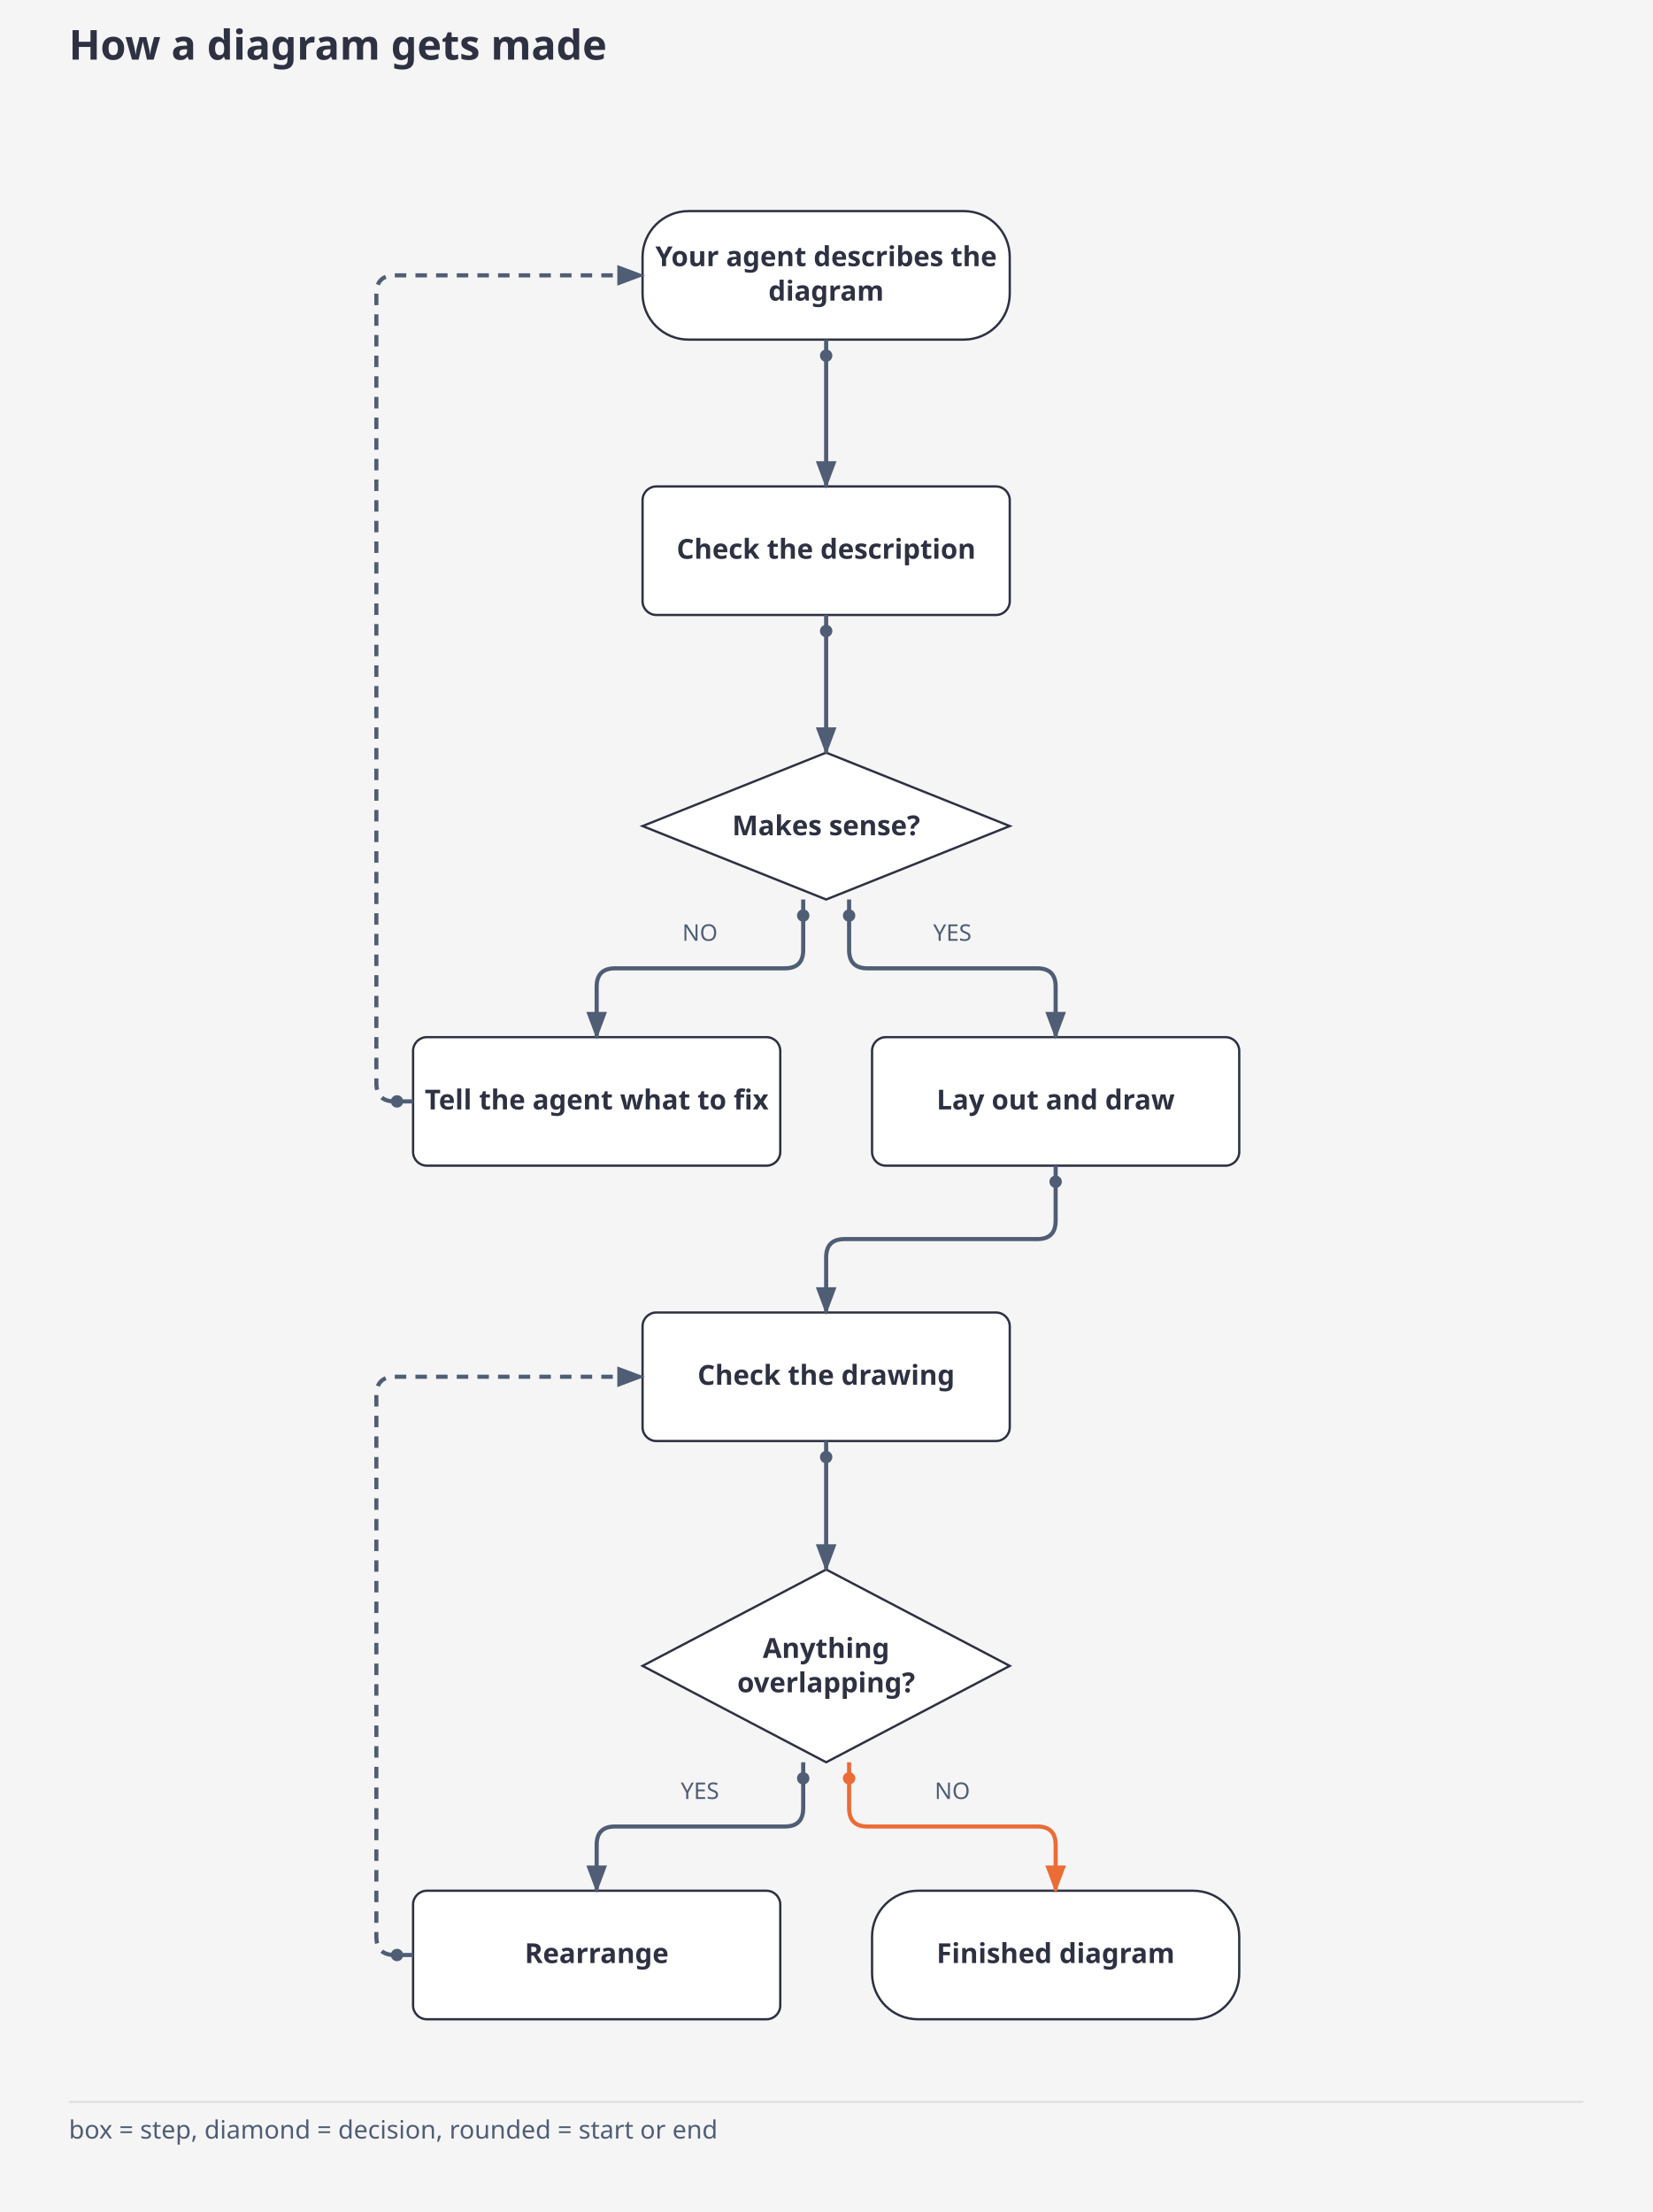
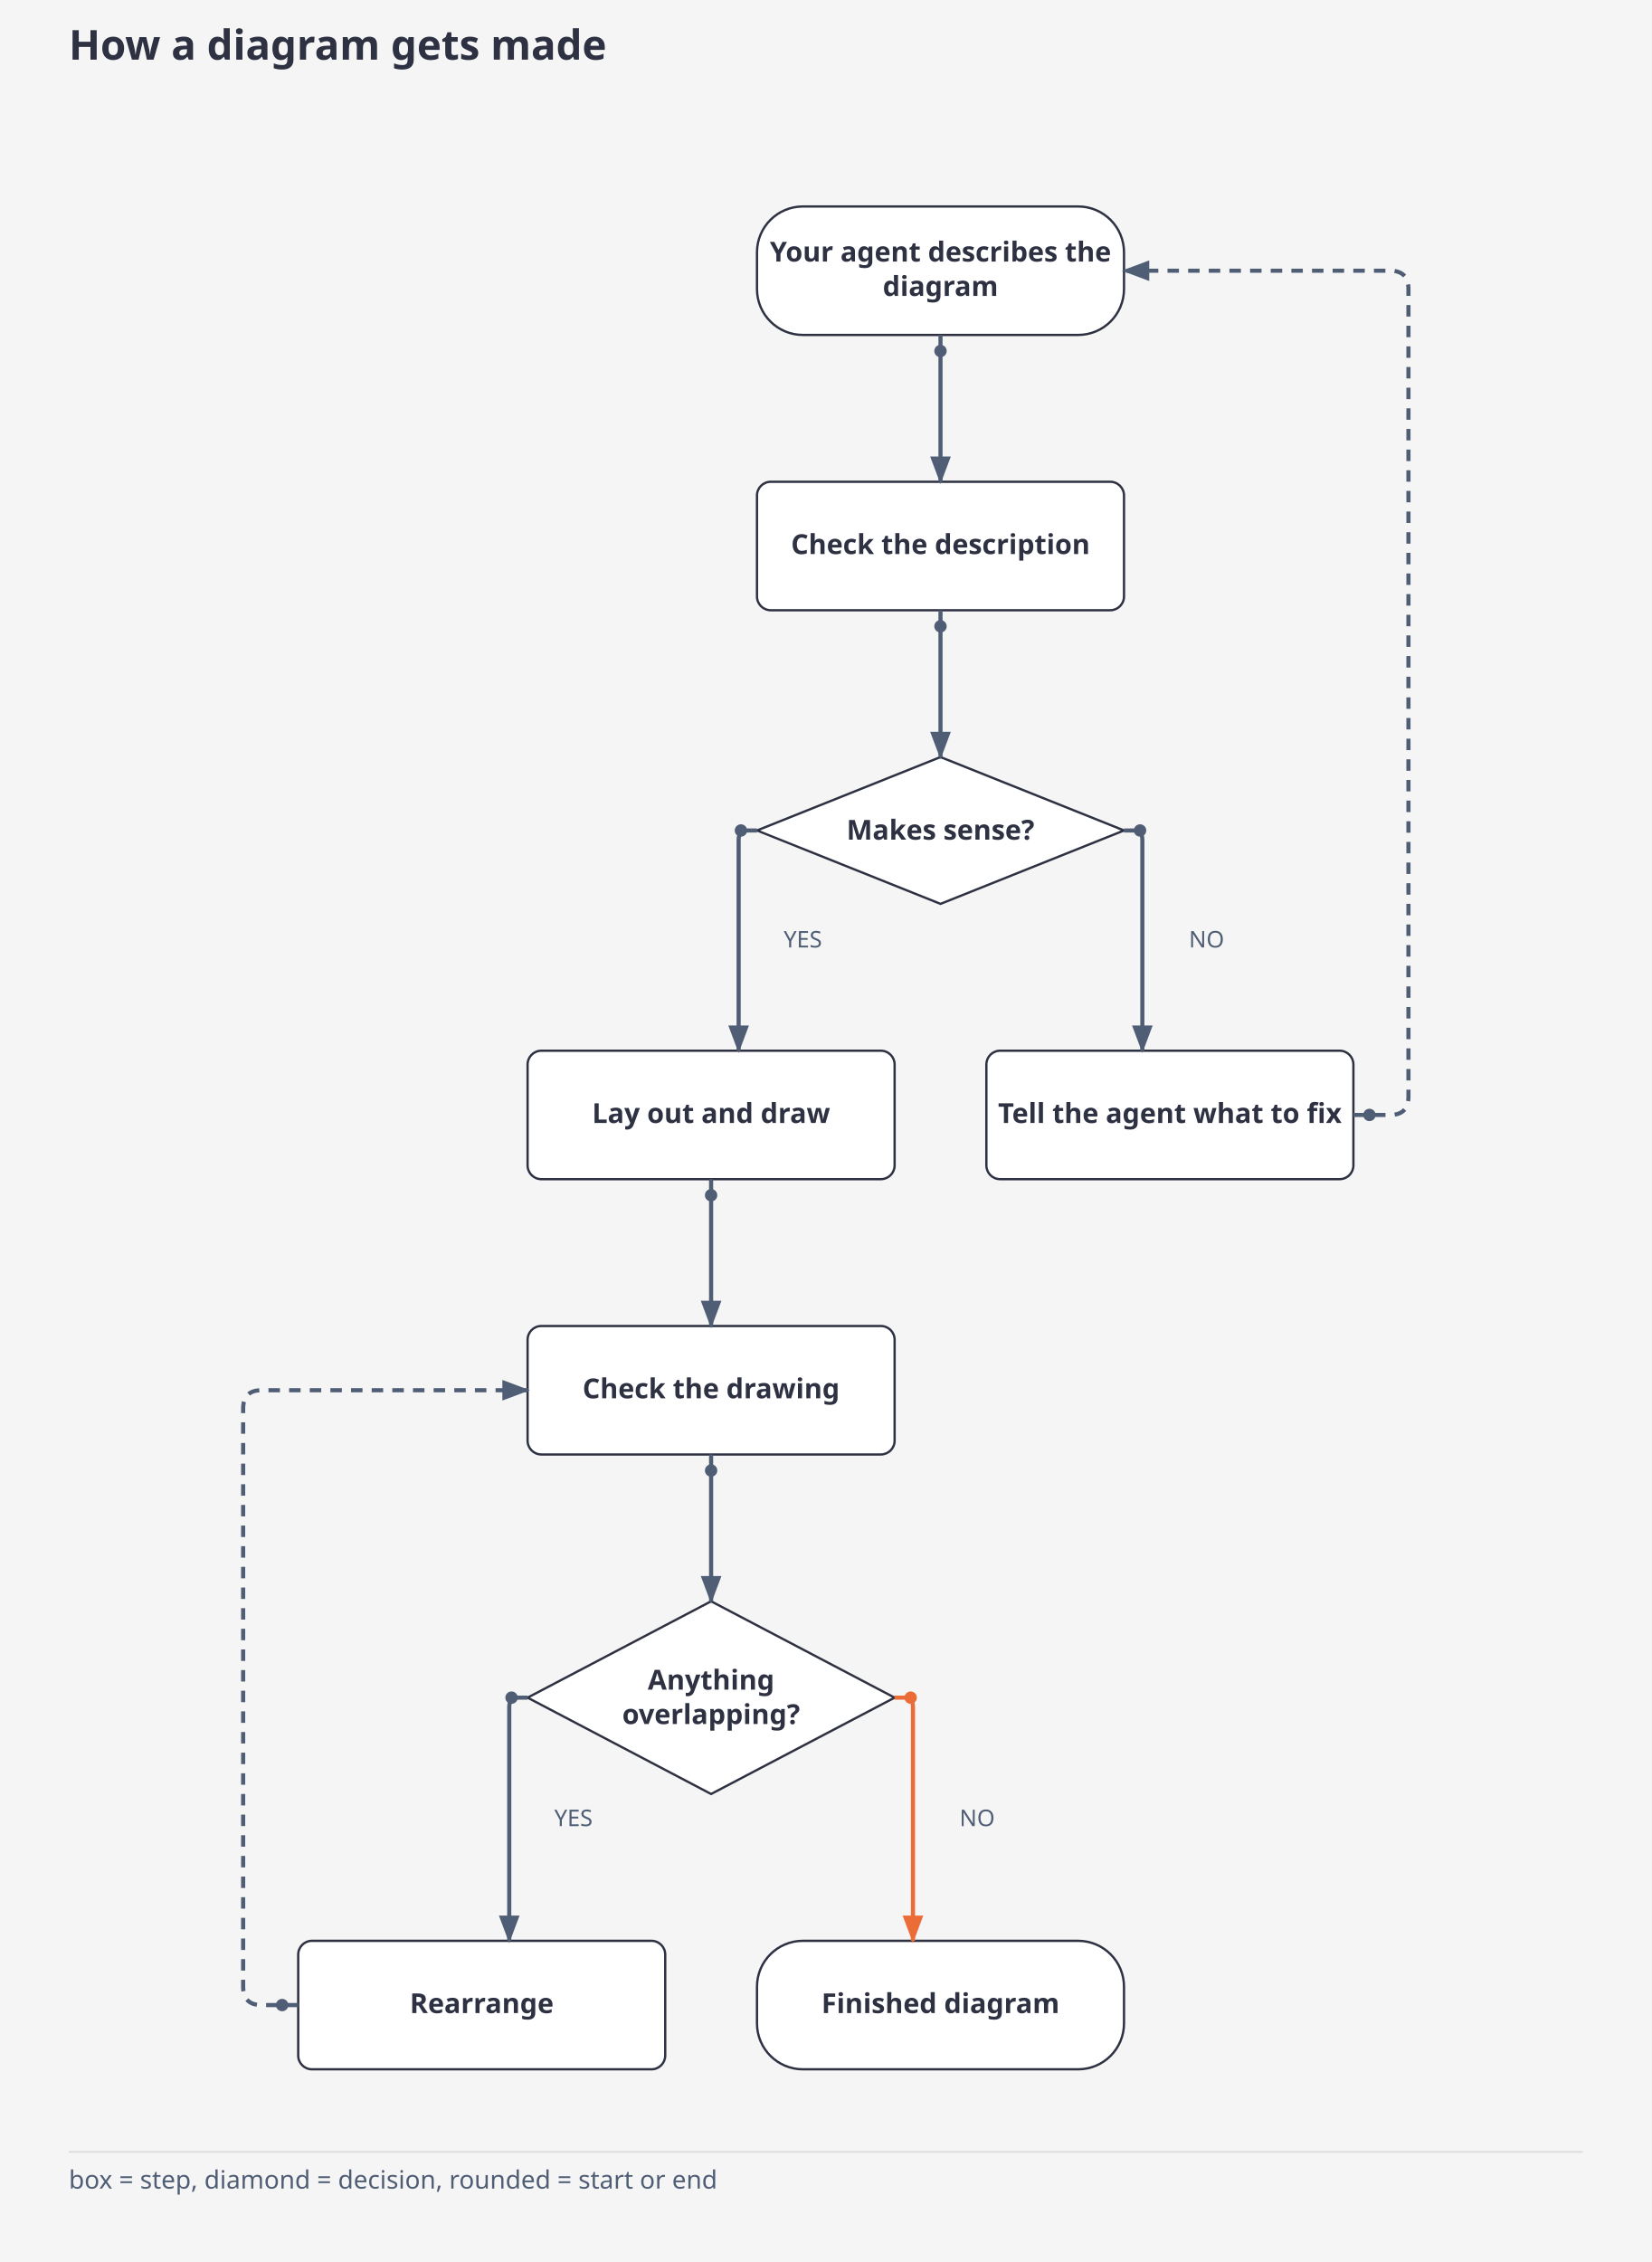
- <svg xmlns="http://www.w3.org/2000/svg" role="graphics-document" aria-roledescription="flow diagram" viewBox="0 0 720 964" width="720">
-   <rect width="720" height="964" fill="#f5f5f5" aria-hidden="true" />
+ <svg xmlns="http://www.w3.org/2000/svg" role="graphics-document" aria-roledescription="flow diagram" viewBox="0 0 720 986" width="720">
+   <rect width="720" height="986" fill="#f5f5f5" aria-hidden="true" />
  <defs>
    <marker id="a" markerWidth="12" markerHeight="9" refX="11" refY="4.5" orient="auto" markerUnits="userSpaceOnUse">
      <polygon points="0 0,12 4.5,0 9" fill="#4f5d75" />
    </marker>
    <marker id="aa" markerWidth="12" markerHeight="9" refX="11" refY="4.5" orient="auto" markerUnits="userSpaceOnUse">
      <polygon points="0 0,12 4.5,0 9" fill="#eb6c36" />
    </marker>
    <marker id="al" markerWidth="12" markerHeight="9" refX="11" refY="4.5" orient="auto" markerUnits="userSpaceOnUse">
      <polygon points="0 0,12 4.5,0 9" fill="#2e5aa8" />
    </marker>
    <marker id="ar" markerWidth="12" markerHeight="9" refX="11" refY="4.5" orient="auto" markerUnits="userSpaceOnUse">
      <polygon points="0 0,12 4.5,0 9" fill="#7a8399" />
    </marker>
  </defs>
  <text x="30" y="26" font-size="18" font-weight="600" font-family="system-ui, 'Segoe UI', sans-serif" fill="#2d3142">How a diagram gets made</text>
-   <rect x="280" y="92" width="160" height="56" rx="20" fill="#f5f5f5" aria-hidden="true" />
-   <rect x="280" y="92" width="160" height="56" rx="20" fill="#ffffff" stroke="#2d3142" data-node="A" data-label="Your agent describes the diagram" role="graphics-symbol" aria-roledescription="start or end" aria-label="Your agent describes the diagram" />
-   <text x="360" y="116" font-size="12" font-weight="600" font-family="system-ui, 'Segoe UI', sans-serif" fill="#2d3142" text-anchor="middle" aria-hidden="true">Your agent describes the</text>
-   <text x="360" y="131" font-size="12" font-weight="600" font-family="system-ui, 'Segoe UI', sans-serif" fill="#2d3142" text-anchor="middle" aria-hidden="true">diagram</text>
-   <rect x="280" y="212" width="160" height="56" rx="6" fill="#f5f5f5" aria-hidden="true" />
-   <rect x="280" y="212" width="160" height="56" rx="6" fill="#ffffff" stroke="#2d3142" data-node="B" data-label="Check the description" role="graphics-symbol" aria-roledescription="box" aria-label="Check the description" />
-   <text x="360" y="243.5" font-size="12" font-weight="600" font-family="system-ui, 'Segoe UI', sans-serif" fill="#2d3142" text-anchor="middle" aria-hidden="true">Check the description</text>
-   <polygon points="360,328 440,360 360,392 280,360" fill="#f5f5f5" aria-hidden="true" />
-   <polygon points="360,328 440,360 360,392 280,360" fill="#ffffff" stroke="#2d3142" data-node="C" data-label="Makes sense?" data-cx="360" data-cy="360" role="graphics-symbol" aria-roledescription="decision" aria-label="Makes sense?" />
-   <text x="360" y="364" font-size="12" font-weight="600" font-family="system-ui, 'Segoe UI', sans-serif" fill="#2d3142" text-anchor="middle" aria-hidden="true">Makes sense?</text>
-   <rect x="180" y="452" width="160" height="56" rx="6" fill="#f5f5f5" aria-hidden="true" />
-   <rect x="180" y="452" width="160" height="56" rx="6" fill="#ffffff" stroke="#2d3142" data-node="X" data-label="Tell the agent what to fix" role="graphics-symbol" aria-roledescription="box" aria-label="Tell the agent what to fix" />
-   <text x="260" y="483.5" font-size="12" font-weight="600" font-family="system-ui, 'Segoe UI', sans-serif" fill="#2d3142" text-anchor="middle" aria-hidden="true">Tell the agent what to fix</text>
-   <rect x="380" y="452" width="160" height="56" rx="6" fill="#f5f5f5" aria-hidden="true" />
-   <rect x="380" y="452" width="160" height="56" rx="6" fill="#ffffff" stroke="#2d3142" data-node="D" data-label="Lay out and draw" role="graphics-symbol" aria-roledescription="box" aria-label="Lay out and draw" />
-   <text x="460" y="483.5" font-size="12" font-weight="600" font-family="system-ui, 'Segoe UI', sans-serif" fill="#2d3142" text-anchor="middle" aria-hidden="true">Lay out and draw</text>
-   <rect x="280" y="572" width="160" height="56" rx="6" fill="#f5f5f5" aria-hidden="true" />
-   <rect x="280" y="572" width="160" height="56" rx="6" fill="#ffffff" stroke="#2d3142" data-node="E" data-label="Check the drawing" role="graphics-symbol" aria-roledescription="box" aria-label="Check the drawing" />
-   <text x="360" y="603.5" font-size="12" font-weight="600" font-family="system-ui, 'Segoe UI', sans-serif" fill="#2d3142" text-anchor="middle" aria-hidden="true">Check the drawing</text>
-   <polygon points="360,684 440,726 360,768 280,726" fill="#f5f5f5" aria-hidden="true" />
-   <polygon points="360,684 440,726 360,768 280,726" fill="#ffffff" stroke="#2d3142" data-node="F" data-label="Anything overlapping?" data-cx="360" data-cy="726" role="graphics-symbol" aria-roledescription="decision" aria-label="Anything overlapping?" />
-   <text x="360" y="722.5" font-size="12" font-weight="600" font-family="system-ui, 'Segoe UI', sans-serif" fill="#2d3142" text-anchor="middle" aria-hidden="true">Anything</text>
-   <text x="360" y="737.5" font-size="12" font-weight="600" font-family="system-ui, 'Segoe UI', sans-serif" fill="#2d3142" text-anchor="middle" aria-hidden="true">overlapping?</text>
-   <rect x="180" y="824" width="160" height="56" rx="6" fill="#f5f5f5" aria-hidden="true" />
-   <rect x="180" y="824" width="160" height="56" rx="6" fill="#ffffff" stroke="#2d3142" data-node="G" data-label="Rearrange" role="graphics-symbol" aria-roledescription="box" aria-label="Rearrange" />
-   <text x="260" y="855.5" font-size="12" font-weight="600" font-family="system-ui, 'Segoe UI', sans-serif" fill="#2d3142" text-anchor="middle" aria-hidden="true">Rearrange</text>
-   <rect x="380" y="824" width="160" height="56" rx="20" fill="#f5f5f5" aria-hidden="true" />
-   <rect x="380" y="824" width="160" height="56" rx="20" fill="#ffffff" stroke="#2d3142" data-node="H" data-label="Finished diagram" role="graphics-symbol" aria-roledescription="start or end" aria-label="Finished diagram" />
-   <text x="460" y="855.5" font-size="12" font-weight="600" font-family="system-ui, 'Segoe UI', sans-serif" fill="#2d3142" text-anchor="middle" aria-hidden="true">Finished diagram</text>
-   <path d="M360,148 L360,212" fill="none" stroke="#4f5d75" stroke-width="1.8" marker-end="url(#a)" data-from="A" data-to="B" data-label="" data-id="A-&gt;B" data-from-port="s" data-to-port="n" role="graphics-symbol" aria-roledescription="arrow" aria-label="Your agent describes the diagram to Check the description" />
-   <circle cx="360" cy="155" r="2.7" fill="#4f5d75" aria-hidden="true" />
-   <path d="M360,268 L360,328" fill="none" stroke="#4f5d75" stroke-width="1.8" marker-end="url(#a)" data-from="B" data-to="C" data-label="" data-id="B-&gt;C" data-from-port="s" data-to-port="n" role="graphics-symbol" aria-roledescription="arrow" aria-label="Check the description to Makes sense?" />
-   <circle cx="360" cy="275" r="2.7" fill="#4f5d75" aria-hidden="true" />
-   <path d="M350,392 L350,414 Q350,422 342,422 L268,422 Q260,422 260,430 L260,452" fill="none" stroke="#4f5d75" stroke-width="1.8" marker-end="url(#a)" data-from="C" data-to="X" data-label="no" data-id="C-&gt;X:no" data-from-port="s" data-to-port="n" role="graphics-symbol" aria-roledescription="arrow" aria-label="Makes sense? to Tell the agent what to fix: no" />
-   <circle cx="350" cy="399" r="2.7" fill="#4f5d75" aria-hidden="true" />
-   <rect x="285" y="398" width="40" height="16" rx="2" fill="#f5f5f5" aria-hidden="true" />
-   <text x="305" y="410" font-size="10" font-family="system-ui, 'Segoe UI', sans-serif" fill="#4f5d75" text-anchor="middle" aria-hidden="true">NO</text>
-   <path d="M370,392 L370,414 Q370,422 378,422 L452,422 Q460,422 460,430 L460,452" fill="none" stroke="#4f5d75" stroke-width="1.8" marker-end="url(#a)" data-from="C" data-to="D" data-label="yes" data-id="C-&gt;D:yes" data-from-port="s" data-to-port="n" role="graphics-symbol" aria-roledescription="arrow" aria-label="Makes sense? to Lay out and draw: yes" />
-   <circle cx="370" cy="399" r="2.7" fill="#4f5d75" aria-hidden="true" />
-   <rect x="395" y="398" width="40" height="16" rx="2" fill="#f5f5f5" aria-hidden="true" />
-   <text x="415" y="410" font-size="10" font-family="system-ui, 'Segoe UI', sans-serif" fill="#4f5d75" text-anchor="middle" aria-hidden="true">YES</text>
-   <path d="M460,508 L460,532 Q460,540 452,540 L368,540 Q360,540 360,548 L360,572" fill="none" stroke="#4f5d75" stroke-width="1.8" marker-end="url(#a)" data-from="D" data-to="E" data-label="" data-id="D-&gt;E" data-from-port="s" data-to-port="n" role="graphics-symbol" aria-roledescription="arrow" aria-label="Lay out and draw to Check the drawing" />
-   <circle cx="460" cy="515" r="2.7" fill="#4f5d75" aria-hidden="true" />
-   <path d="M360,628 L360,684" fill="none" stroke="#4f5d75" stroke-width="1.8" marker-end="url(#a)" data-from="E" data-to="F" data-label="" data-id="E-&gt;F" data-from-port="s" data-to-port="n" role="graphics-symbol" aria-roledescription="arrow" aria-label="Check the drawing to Anything overlapping?" />
-   <circle cx="360" cy="635" r="2.7" fill="#4f5d75" aria-hidden="true" />
-   <path d="M350,768 L350,788 Q350,796 342,796 L268,796 Q260,796 260,804 L260,824" fill="none" stroke="#4f5d75" stroke-width="1.8" marker-end="url(#a)" data-from="F" data-to="G" data-label="yes" data-id="F-&gt;G:yes" data-from-port="s" data-to-port="n" role="graphics-symbol" aria-roledescription="arrow" aria-label="Anything overlapping? to Rearrange: yes" />
-   <circle cx="350" cy="775" r="2.7" fill="#4f5d75" aria-hidden="true" />
-   <rect x="285" y="772" width="40" height="16" rx="2" fill="#f5f5f5" aria-hidden="true" />
-   <text x="305" y="784" font-size="10" font-family="system-ui, 'Segoe UI', sans-serif" fill="#4f5d75" text-anchor="middle" aria-hidden="true">YES</text>
-   <path d="M180,852 L172,852 Q164,852 164,844 L164,608 Q164,600 172,600 L280,600" fill="none" stroke="#4f5d75" stroke-width="1.8" stroke-dasharray="5,4" marker-end="url(#a)" data-from="G" data-to="E" data-label="" data-id="G-&gt;E" data-from-port="w" data-to-port="w" role="graphics-symbol" aria-roledescription="arrow" aria-label="Rearrange to Check the drawing" />
-   <circle cx="173" cy="852" r="2.7" fill="#4f5d75" aria-hidden="true" />
-   <path d="M370,768 L370,788 Q370,796 378,796 L452,796 Q460,796 460,804 L460,824" fill="none" stroke="#eb6c36" stroke-width="1.8" marker-end="url(#aa)" data-from="F" data-to="H" data-label="no" data-id="F-&gt;H:no" data-from-port="s" data-to-port="n" role="graphics-symbol" aria-roledescription="arrow" aria-label="Anything overlapping? to Finished diagram: no" />
-   <circle cx="370" cy="775" r="2.7" fill="#eb6c36" aria-hidden="true" />
-   <rect x="395" y="772" width="40" height="16" rx="2" fill="#f5f5f5" aria-hidden="true" />
-   <text x="415" y="784" font-size="10" font-family="system-ui, 'Segoe UI', sans-serif" fill="#4f5d75" text-anchor="middle" aria-hidden="true">NO</text>
-   <path d="M180,480 L172,480 Q164,480 164,472 L164,128 Q164,120 172,120 L280,120" fill="none" stroke="#4f5d75" stroke-width="1.8" stroke-dasharray="5,4" marker-end="url(#a)" data-from="X" data-to="A" data-label="" data-id="X-&gt;A" data-from-port="w" data-to-port="w" role="graphics-symbol" aria-roledescription="arrow" aria-label="Tell the agent what to fix to Your agent describes the diagram" />
-   <circle cx="173" cy="480" r="2.7" fill="#4f5d75" aria-hidden="true" />
-   <line x1="30" y1="916" x2="690" y2="916" stroke="rgba(45,49,66,0.12)" stroke-width=".8" aria-hidden="true" />
-   <text x="30" y="932" font-size="11" font-family="system-ui, 'Segoe UI', sans-serif" fill="#4f5d75">box = step, diamond = decision, rounded = start or end</text>
+   <rect x="330" y="90" width="160" height="56" rx="20" fill="#f5f5f5" aria-hidden="true" />
+   <rect x="330" y="90" width="160" height="56" rx="20" fill="#ffffff" stroke="#2d3142" data-node="A" data-label="Your agent describes the diagram" role="graphics-symbol" aria-roledescription="start or end" aria-label="Your agent describes the diagram" />
+   <text x="410" y="114" font-size="12" font-weight="600" font-family="system-ui, 'Segoe UI', sans-serif" fill="#2d3142" text-anchor="middle" aria-hidden="true">Your agent describes the</text>
+   <text x="410" y="129" font-size="12" font-weight="600" font-family="system-ui, 'Segoe UI', sans-serif" fill="#2d3142" text-anchor="middle" aria-hidden="true">diagram</text>
+   <rect x="330" y="210" width="160" height="56" rx="6" fill="#f5f5f5" aria-hidden="true" />
+   <rect x="330" y="210" width="160" height="56" rx="6" fill="#ffffff" stroke="#2d3142" data-node="B" data-label="Check the description" role="graphics-symbol" aria-roledescription="box" aria-label="Check the description" />
+   <text x="410" y="241.5" font-size="12" font-weight="600" font-family="system-ui, 'Segoe UI', sans-serif" fill="#2d3142" text-anchor="middle" aria-hidden="true">Check the description</text>
+   <polygon points="410,330 490,362 410,394 330,362" fill="#f5f5f5" aria-hidden="true" />
+   <polygon points="410,330 490,362 410,394 330,362" fill="#ffffff" stroke="#2d3142" data-node="C" data-label="Makes sense?" data-cx="410" data-cy="362" role="graphics-symbol" aria-roledescription="decision" aria-label="Makes sense?" />
+   <text x="410" y="366" font-size="12" font-weight="600" font-family="system-ui, 'Segoe UI', sans-serif" fill="#2d3142" text-anchor="middle" aria-hidden="true">Makes sense?</text>
+   <rect x="430" y="458" width="160" height="56" rx="6" fill="#f5f5f5" aria-hidden="true" />
+   <rect x="430" y="458" width="160" height="56" rx="6" fill="#ffffff" stroke="#2d3142" data-node="X" data-label="Tell the agent what to fix" role="graphics-symbol" aria-roledescription="box" aria-label="Tell the agent what to fix" />
+   <text x="510" y="489.5" font-size="12" font-weight="600" font-family="system-ui, 'Segoe UI', sans-serif" fill="#2d3142" text-anchor="middle" aria-hidden="true">Tell the agent what to fix</text>
+   <rect x="230" y="458" width="160" height="56" rx="6" fill="#f5f5f5" aria-hidden="true" />
+   <rect x="230" y="458" width="160" height="56" rx="6" fill="#ffffff" stroke="#2d3142" data-node="D" data-label="Lay out and draw" role="graphics-symbol" aria-roledescription="box" aria-label="Lay out and draw" />
+   <text x="310" y="489.5" font-size="12" font-weight="600" font-family="system-ui, 'Segoe UI', sans-serif" fill="#2d3142" text-anchor="middle" aria-hidden="true">Lay out and draw</text>
+   <rect x="230" y="578" width="160" height="56" rx="6" fill="#f5f5f5" aria-hidden="true" />
+   <rect x="230" y="578" width="160" height="56" rx="6" fill="#ffffff" stroke="#2d3142" data-node="E" data-label="Check the drawing" role="graphics-symbol" aria-roledescription="box" aria-label="Check the drawing" />
+   <text x="310" y="609.5" font-size="12" font-weight="600" font-family="system-ui, 'Segoe UI', sans-serif" fill="#2d3142" text-anchor="middle" aria-hidden="true">Check the drawing</text>
+   <polygon points="310,698 390,740 310,782 230,740" fill="#f5f5f5" aria-hidden="true" />
+   <polygon points="310,698 390,740 310,782 230,740" fill="#ffffff" stroke="#2d3142" data-node="F" data-label="Anything overlapping?" data-cx="310" data-cy="740" role="graphics-symbol" aria-roledescription="decision" aria-label="Anything overlapping?" />
+   <text x="310" y="736.5" font-size="12" font-weight="600" font-family="system-ui, 'Segoe UI', sans-serif" fill="#2d3142" text-anchor="middle" aria-hidden="true">Anything</text>
+   <text x="310" y="751.5" font-size="12" font-weight="600" font-family="system-ui, 'Segoe UI', sans-serif" fill="#2d3142" text-anchor="middle" aria-hidden="true">overlapping?</text>
+   <rect x="130" y="846" width="160" height="56" rx="6" fill="#f5f5f5" aria-hidden="true" />
+   <rect x="130" y="846" width="160" height="56" rx="6" fill="#ffffff" stroke="#2d3142" data-node="G" data-label="Rearrange" role="graphics-symbol" aria-roledescription="box" aria-label="Rearrange" />
+   <text x="210" y="877.5" font-size="12" font-weight="600" font-family="system-ui, 'Segoe UI', sans-serif" fill="#2d3142" text-anchor="middle" aria-hidden="true">Rearrange</text>
+   <rect x="330" y="846" width="160" height="56" rx="20" fill="#f5f5f5" aria-hidden="true" />
+   <rect x="330" y="846" width="160" height="56" rx="20" fill="#ffffff" stroke="#2d3142" data-node="H" data-label="Finished diagram" role="graphics-symbol" aria-roledescription="start or end" aria-label="Finished diagram" />
+   <text x="410" y="877.5" font-size="12" font-weight="600" font-family="system-ui, 'Segoe UI', sans-serif" fill="#2d3142" text-anchor="middle" aria-hidden="true">Finished diagram</text>
+   <path d="M410,146 L410,210" fill="none" stroke="#4f5d75" stroke-width="1.8" marker-end="url(#a)" data-from="A" data-to="B" data-label="" data-id="A-&gt;B" data-from-port="s" data-to-port="n" role="graphics-symbol" aria-roledescription="arrow" aria-label="Your agent describes the diagram to Check the description" />
+   <circle cx="410" cy="153" r="2.7" fill="#4f5d75" aria-hidden="true" />
+   <path d="M410,266 L410,330" fill="none" stroke="#4f5d75" stroke-width="1.8" marker-end="url(#a)" data-from="B" data-to="C" data-label="" data-id="B-&gt;C" data-from-port="s" data-to-port="n" role="graphics-symbol" aria-roledescription="arrow" aria-label="Check the description to Makes sense?" />
+   <circle cx="410" cy="273" r="2.7" fill="#4f5d75" aria-hidden="true" />
+   <path d="M490,362 L494,362 Q498,362 498,366 L498,458" fill="none" stroke="#4f5d75" stroke-width="1.8" marker-end="url(#a)" data-from="C" data-to="X" data-label="no" data-id="C-&gt;X:no" data-from-port="e" data-to-port="n" role="graphics-symbol" aria-roledescription="arrow" aria-label="Makes sense? to Tell the agent what to fix: no" />
+   <circle cx="497" cy="362" r="2.7" fill="#4f5d75" aria-hidden="true" />
+   <path d="M330,362 L326,362 Q322,362 322,366 L322,458" fill="none" stroke="#4f5d75" stroke-width="1.8" marker-end="url(#a)" data-from="C" data-to="D" data-label="yes" data-id="C-&gt;D:yes" data-from-port="w" data-to-port="n" role="graphics-symbol" aria-roledescription="arrow" aria-label="Makes sense? to Lay out and draw: yes" />
+   <circle cx="323" cy="362" r="2.7" fill="#4f5d75" aria-hidden="true" />
+   <path d="M310,514 L310,578" fill="none" stroke="#4f5d75" stroke-width="1.8" marker-end="url(#a)" data-from="D" data-to="E" data-label="" data-id="D-&gt;E" data-from-port="s" data-to-port="n" role="graphics-symbol" aria-roledescription="arrow" aria-label="Lay out and draw to Check the drawing" />
+   <circle cx="310" cy="521" r="2.7" fill="#4f5d75" aria-hidden="true" />
+   <path d="M310,634 L310,698" fill="none" stroke="#4f5d75" stroke-width="1.8" marker-end="url(#a)" data-from="E" data-to="F" data-label="" data-id="E-&gt;F" data-from-port="s" data-to-port="n" role="graphics-symbol" aria-roledescription="arrow" aria-label="Check the drawing to Anything overlapping?" />
+   <circle cx="310" cy="641" r="2.7" fill="#4f5d75" aria-hidden="true" />
+   <path d="M230,740 L226,740 Q222,740 222,744 L222,846" fill="none" stroke="#4f5d75" stroke-width="1.8" marker-end="url(#a)" data-from="F" data-to="G" data-label="yes" data-id="F-&gt;G:yes" data-from-port="w" data-to-port="n" role="graphics-symbol" aria-roledescription="arrow" aria-label="Anything overlapping? to Rearrange: yes" />
+   <circle cx="223" cy="740" r="2.7" fill="#4f5d75" aria-hidden="true" />
+   <path d="M130,874 L114,874 Q106,874 106,866 L106,614 Q106,606 114,606 L230,606" fill="none" stroke="#4f5d75" stroke-width="1.8" stroke-dasharray="5,4" marker-end="url(#a)" data-from="G" data-to="E" data-label="" data-id="G-&gt;E" data-from-port="w" data-to-port="w" role="graphics-symbol" aria-roledescription="arrow" aria-label="Rearrange to Check the drawing" />
+   <circle cx="123" cy="874" r="2.7" fill="#4f5d75" aria-hidden="true" />
+   <path d="M390,740 L394,740 Q398,740 398,744 L398,846" fill="none" stroke="#eb6c36" stroke-width="1.8" marker-end="url(#aa)" data-from="F" data-to="H" data-label="no" data-id="F-&gt;H:no" data-from-port="e" data-to-port="n" role="graphics-symbol" aria-roledescription="arrow" aria-label="Anything overlapping? to Finished diagram: no" />
+   <circle cx="397" cy="740" r="2.7" fill="#eb6c36" aria-hidden="true" />
+   <path d="M590,486 L606,486 Q614,486 614,478 L614,126 Q614,118 606,118 L490,118" fill="none" stroke="#4f5d75" stroke-width="1.8" stroke-dasharray="5,4" marker-end="url(#a)" data-from="X" data-to="A" data-label="" data-id="X-&gt;A" data-from-port="e" data-to-port="e" role="graphics-symbol" aria-roledescription="arrow" aria-label="Tell the agent what to fix to Your agent describes the diagram" />
+   <circle cx="597" cy="486" r="2.7" fill="#4f5d75" aria-hidden="true" />
+   <rect x="506" y="401" width="40" height="16" rx="2" fill="#f5f5f5" aria-hidden="true" />
+   <text x="526" y="413" font-size="10" font-family="system-ui, 'Segoe UI', sans-serif" fill="#4f5d75" text-anchor="middle" aria-hidden="true">NO</text>
+   <rect x="330" y="401" width="40" height="16" rx="2" fill="#f5f5f5" aria-hidden="true" />
+   <text x="350" y="413" font-size="10" font-family="system-ui, 'Segoe UI', sans-serif" fill="#4f5d75" text-anchor="middle" aria-hidden="true">YES</text>
+   <rect x="230" y="784" width="40" height="16" rx="2" fill="#f5f5f5" aria-hidden="true" />
+   <text x="250" y="796" font-size="10" font-family="system-ui, 'Segoe UI', sans-serif" fill="#4f5d75" text-anchor="middle" aria-hidden="true">YES</text>
+   <rect x="406" y="784" width="40" height="16" rx="2" fill="#f5f5f5" aria-hidden="true" />
+   <text x="426" y="796" font-size="10" font-family="system-ui, 'Segoe UI', sans-serif" fill="#4f5d75" text-anchor="middle" aria-hidden="true">NO</text>
+   <line x1="30" y1="938" x2="690" y2="938" stroke="rgba(45,49,66,0.12)" stroke-width=".8" aria-hidden="true" />
+   <text x="30" y="954" font-size="11" font-family="system-ui, 'Segoe UI', sans-serif" fill="#4f5d75">box = step, diamond = decision, rounded = start or end</text>
</svg>
